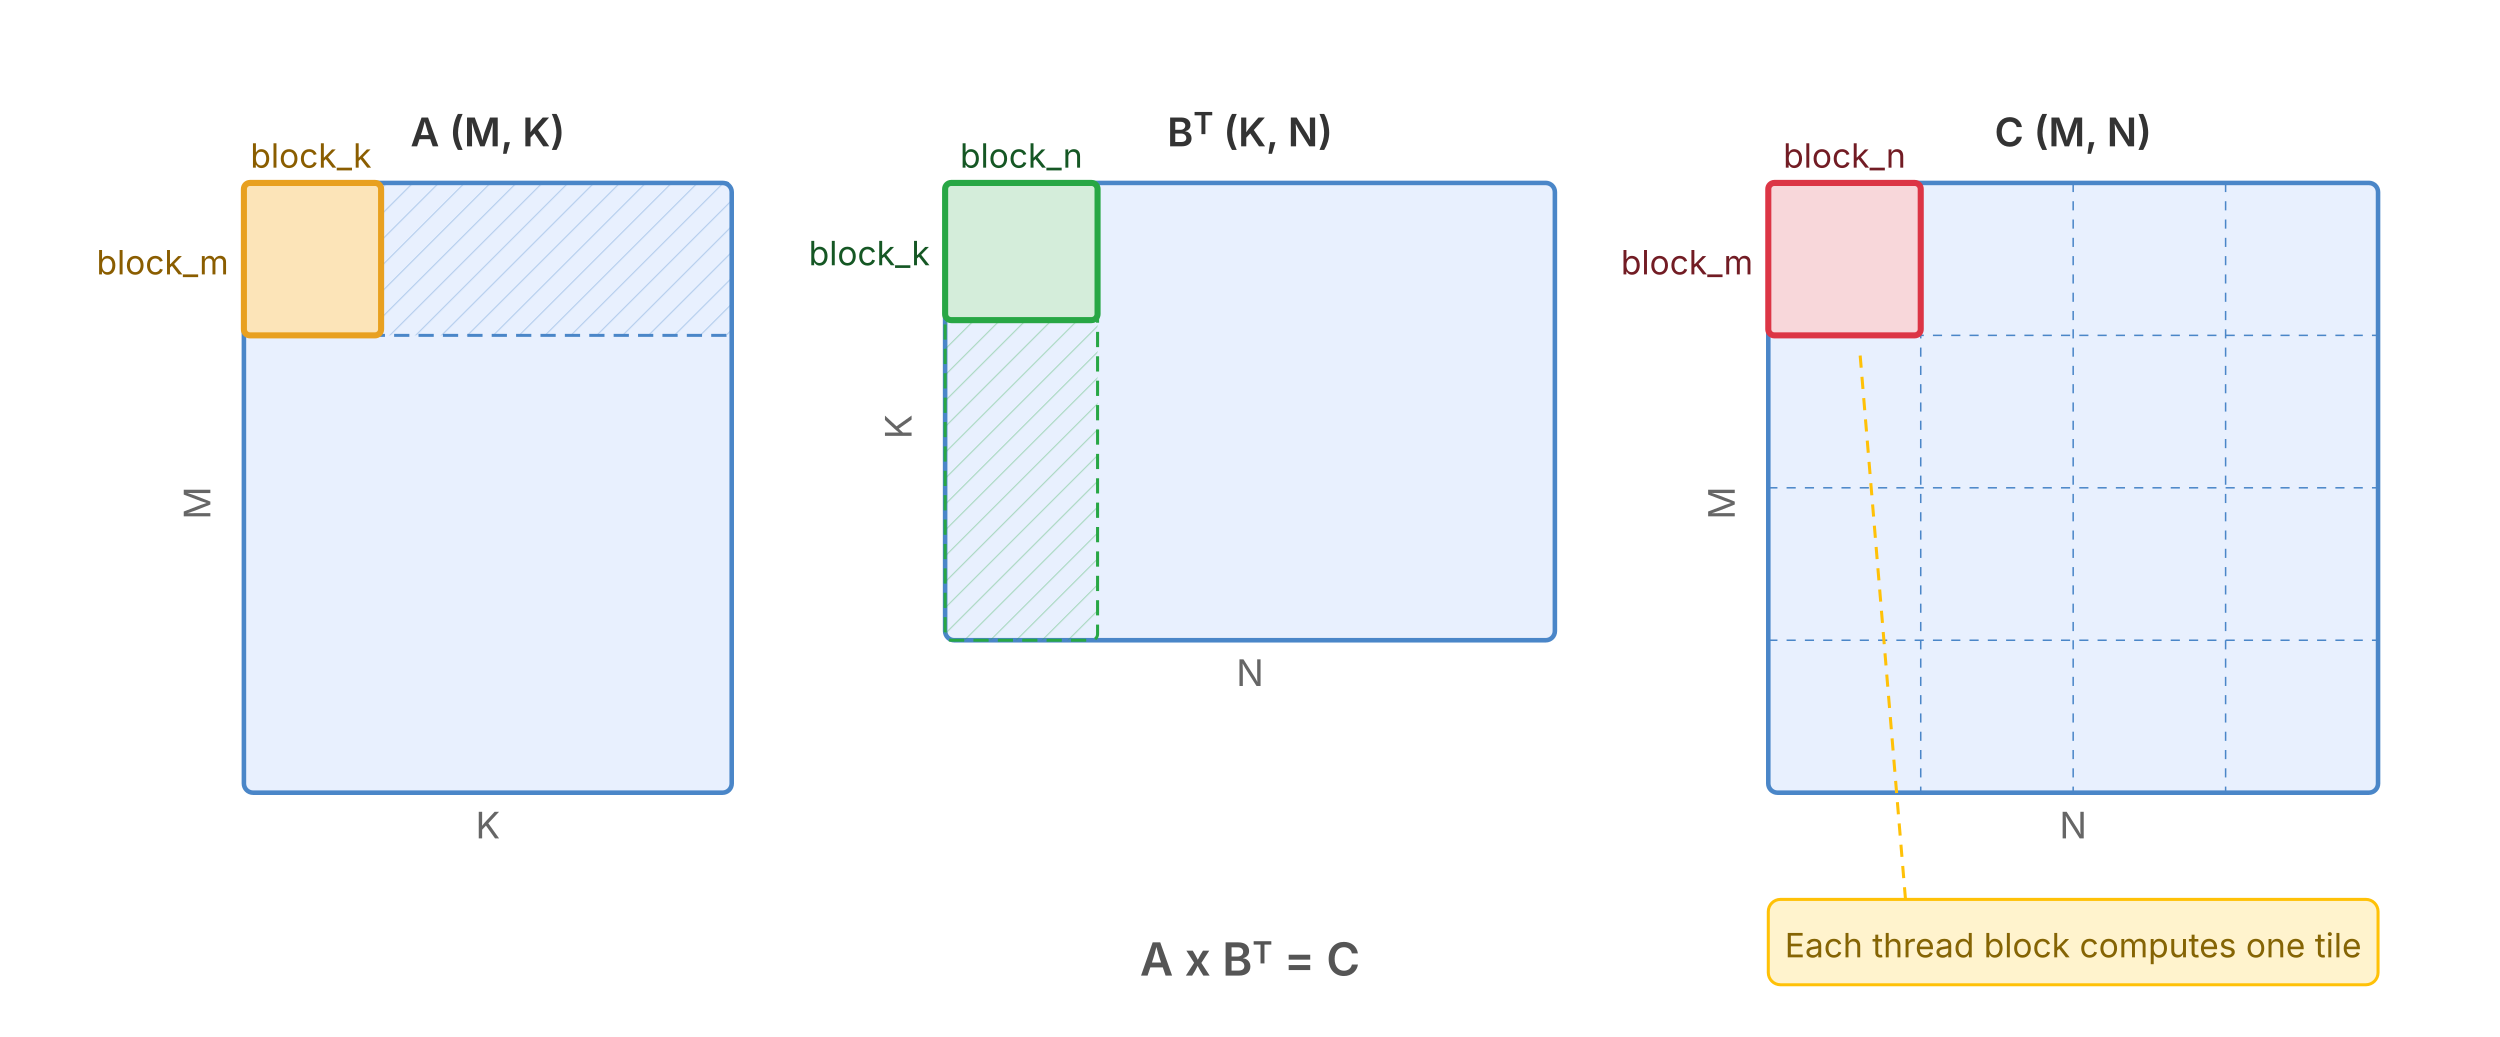
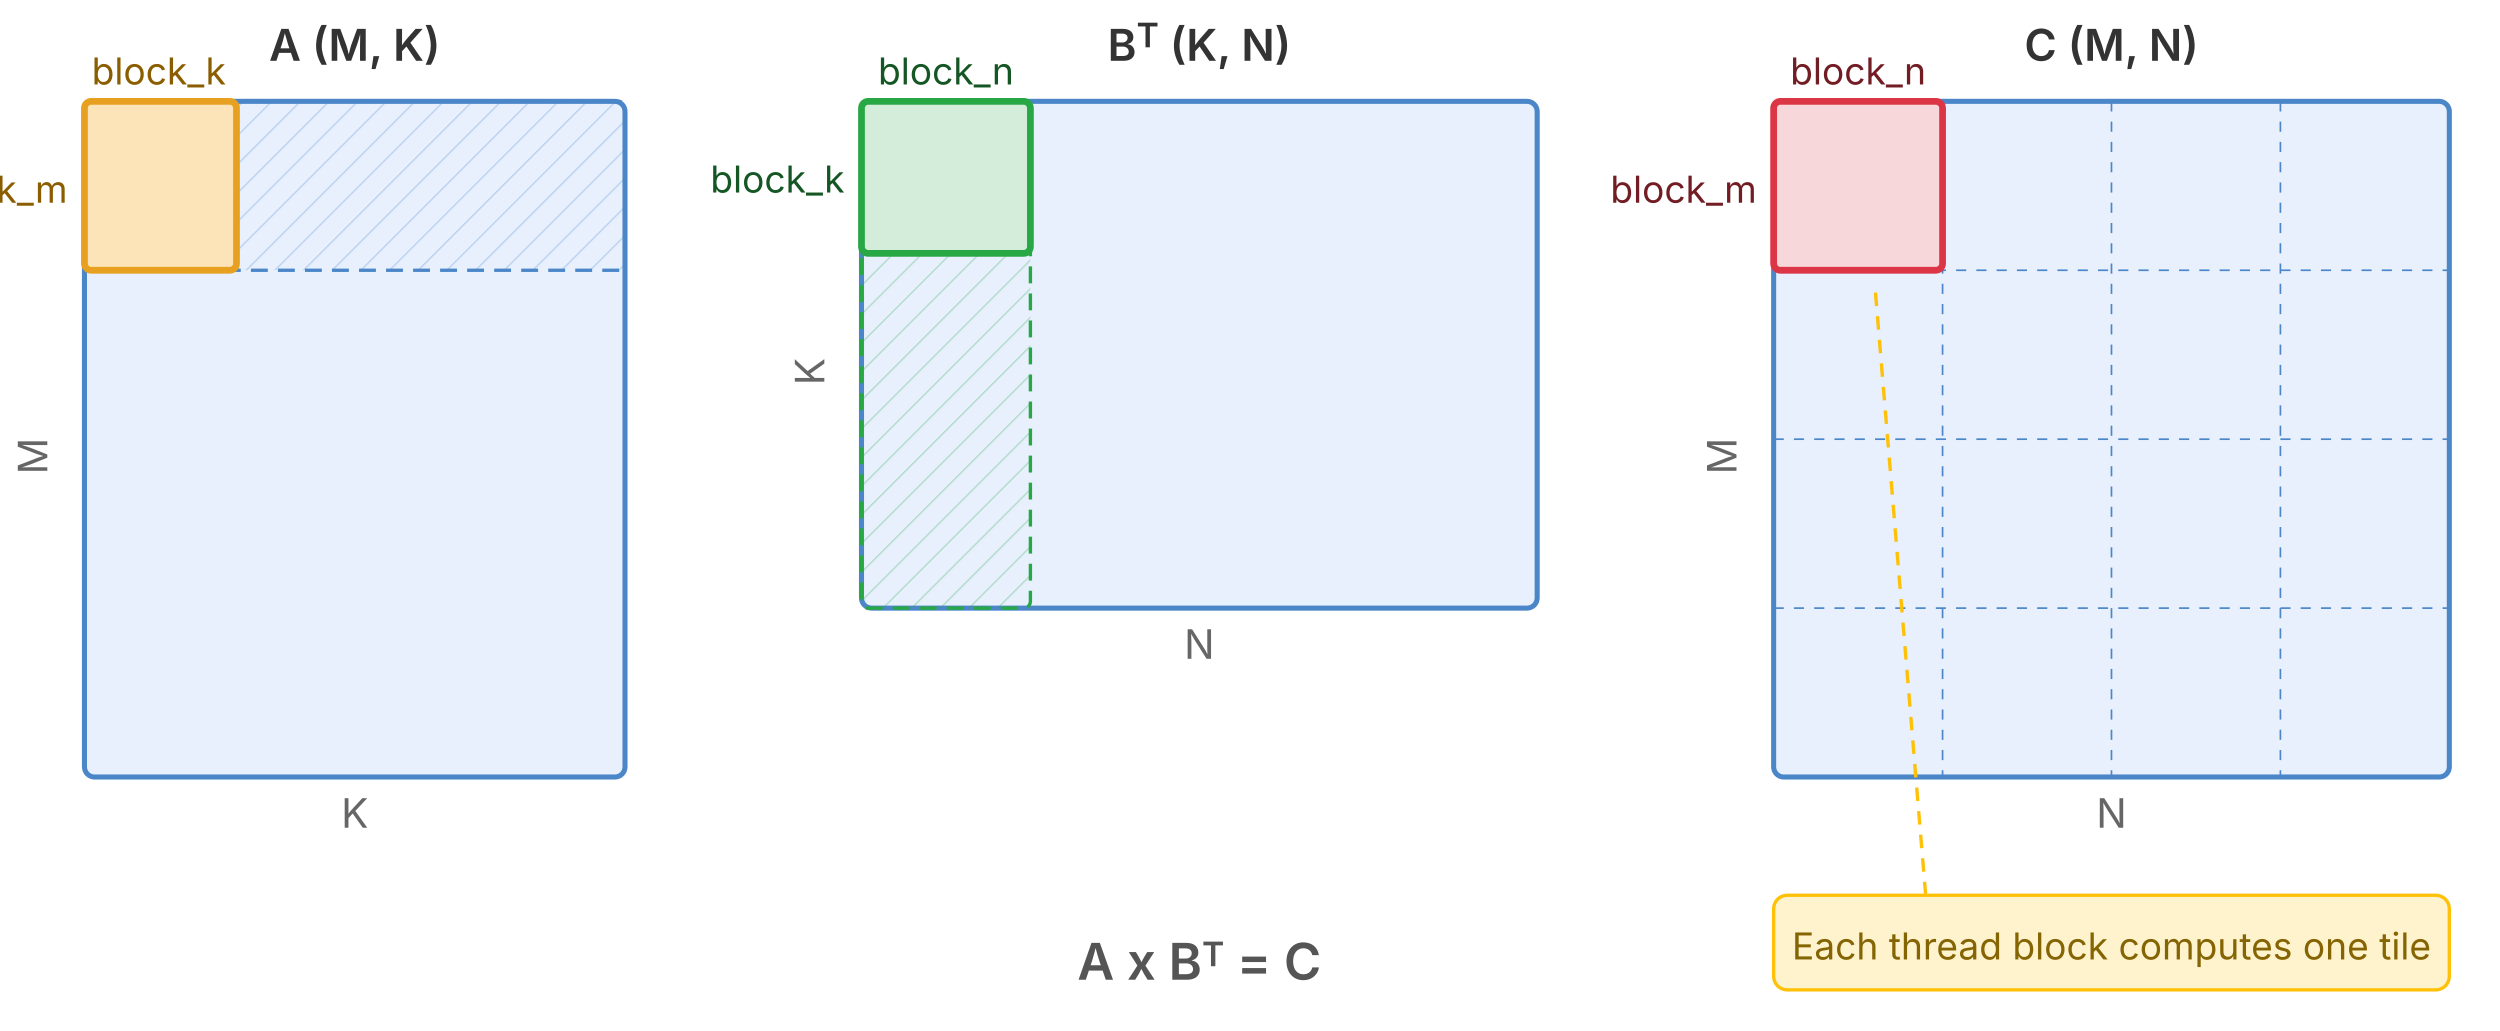
- <svg xmlns="http://www.w3.org/2000/svg" viewBox="0 0 820 340" font-family="Inter, Helvetica, Arial, sans-serif" font-size="13">
+ <svg xmlns="http://www.w3.org/2000/svg" viewBox="55 30 740 305" font-family="Inter, Helvetica, Arial, sans-serif" font-size="13">
  <defs>
    <pattern id="hatch-a" patternUnits="userSpaceOnUse" width="6" height="6" patternTransform="rotate(45)">
      <line x1="0" y1="0" x2="0" y2="6" stroke="#4a86c8" stroke-width="0.8" stroke-opacity="0.3" />
    </pattern>
    <pattern id="hatch-b" patternUnits="userSpaceOnUse" width="6" height="6" patternTransform="rotate(45)">
      <line x1="0" y1="0" x2="0" y2="6" stroke="#28a745" stroke-width="0.8" stroke-opacity="0.3" />
    </pattern>
  </defs>
  <rect x="80" y="60" width="160" height="200" rx="3" fill="#e8f0fe" stroke="#4a86c8" stroke-width="1.5" />
  <text x="160" y="48" text-anchor="middle" font-weight="600" fill="#333">A (M, K)</text>
  <rect x="80" y="60" width="160" height="50" rx="2" fill="url(#hatch-a)" stroke="#4a86c8" stroke-width="1" stroke-dasharray="5,3" />
  <rect x="80" y="60" width="45" height="50" rx="2" fill="#fce4b8" stroke="#e8a020" stroke-width="2" />
  <text x="75" y="90" text-anchor="end" font-size="11" fill="#8a5d00">block_m</text>
  <text x="102" y="55" text-anchor="middle" font-size="11" fill="#8a5d00">block_k</text>
  <text x="69" y="165" text-anchor="middle" font-size="12" fill="#666" transform="rotate(-90,69,165)">M</text>
  <text x="160" y="275" text-anchor="middle" font-size="12" fill="#666">K</text>
  <rect x="310" y="60" width="200" height="150" rx="3" fill="#e8f0fe" stroke="#4a86c8" stroke-width="1.5" />
  <text x="410" y="48" text-anchor="middle" font-weight="600" fill="#333">B<tspan font-size="10" baseline-shift="super">T</tspan> (K, N)</text>
  <rect x="310" y="60" width="50" height="150" rx="2" fill="url(#hatch-b)" stroke="#28a745" stroke-width="1" stroke-dasharray="5,3" />
  <rect x="310" y="60" width="50" height="45" rx="2" fill="#d4edda" stroke="#28a745" stroke-width="2" />
  <text x="305" y="87" text-anchor="end" font-size="11" fill="#155724">block_k</text>
  <text x="335" y="55" text-anchor="middle" font-size="11" fill="#155724">block_n</text>
  <text x="299" y="140" text-anchor="middle" font-size="12" fill="#666" transform="rotate(-90,299,140)">K</text>
  <text x="410" y="225" text-anchor="middle" font-size="12" fill="#666">N</text>
  <rect x="580" y="60" width="200" height="200" rx="3" fill="#e8f0fe" stroke="#4a86c8" stroke-width="1.5" />
  <text x="680" y="48" text-anchor="middle" font-weight="600" fill="#333">C (M, N)</text>
  <line x1="630" y1="60" x2="630" y2="260" stroke="#4a86c8" stroke-width="0.5" stroke-dasharray="3,3" />
  <line x1="680" y1="60" x2="680" y2="260" stroke="#4a86c8" stroke-width="0.5" stroke-dasharray="3,3" />
  <line x1="730" y1="60" x2="730" y2="260" stroke="#4a86c8" stroke-width="0.5" stroke-dasharray="3,3" />
  <line x1="580" y1="110" x2="780" y2="110" stroke="#4a86c8" stroke-width="0.5" stroke-dasharray="3,3" />
  <line x1="580" y1="160" x2="780" y2="160" stroke="#4a86c8" stroke-width="0.5" stroke-dasharray="3,3" />
  <line x1="580" y1="210" x2="780" y2="210" stroke="#4a86c8" stroke-width="0.5" stroke-dasharray="3,3" />
  <rect x="580" y="60" width="50" height="50" rx="2" fill="#f8d7da" stroke="#dc3545" stroke-width="2" />
  <text x="575" y="90" text-anchor="end" font-size="11" fill="#721c24">block_m</text>
  <text x="605" y="55" text-anchor="middle" font-size="11" fill="#721c24">block_n</text>
  <text x="569" y="165" text-anchor="middle" font-size="12" fill="#666" transform="rotate(-90,569,165)">M</text>
  <text x="680" y="275" text-anchor="middle" font-size="12" fill="#666">N</text>
  <rect x="580" y="295" width="200" height="28" rx="4" fill="#fff3cd" stroke="#ffc107" stroke-width="1" />
  <text x="680" y="314" text-anchor="middle" font-size="11" fill="#856404">Each thread block computes one tile</text>
  <line x1="625" y1="295" x2="610" y2="115" stroke="#ffc107" stroke-width="1" stroke-dasharray="4,3" />
  <text x="410" y="320" text-anchor="middle" font-size="15" font-weight="600" fill="#555">A  x  B<tspan font-size="10" baseline-shift="super">T</tspan>  =  C</text>
</svg>
